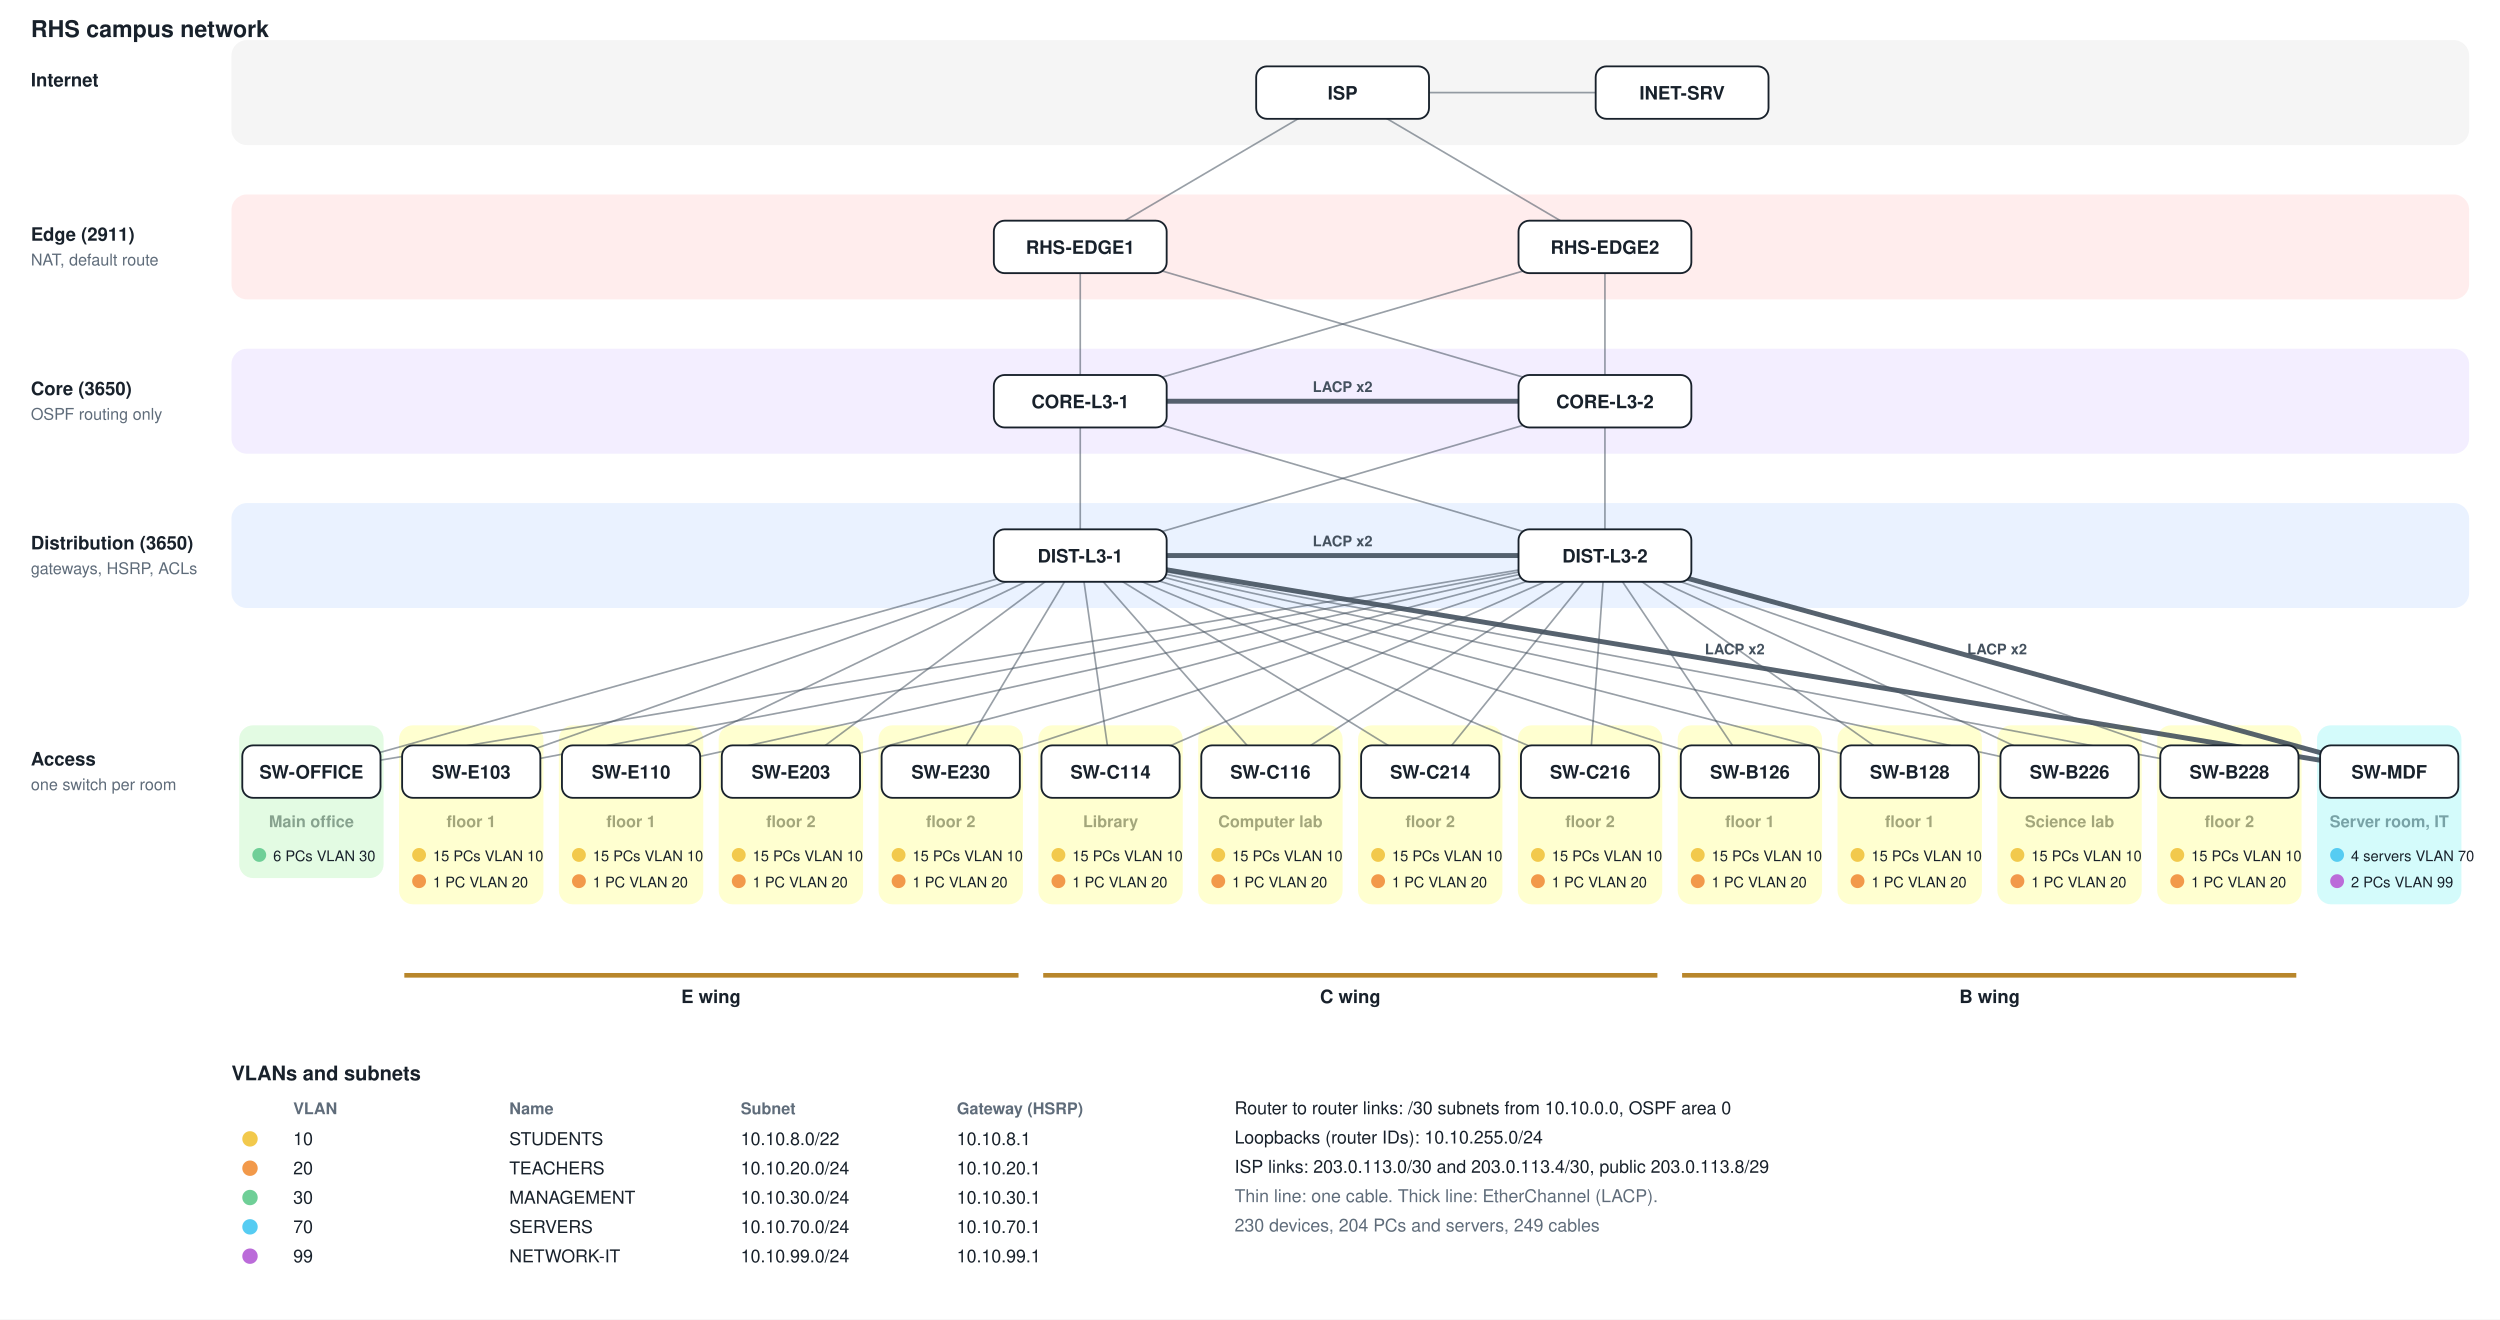
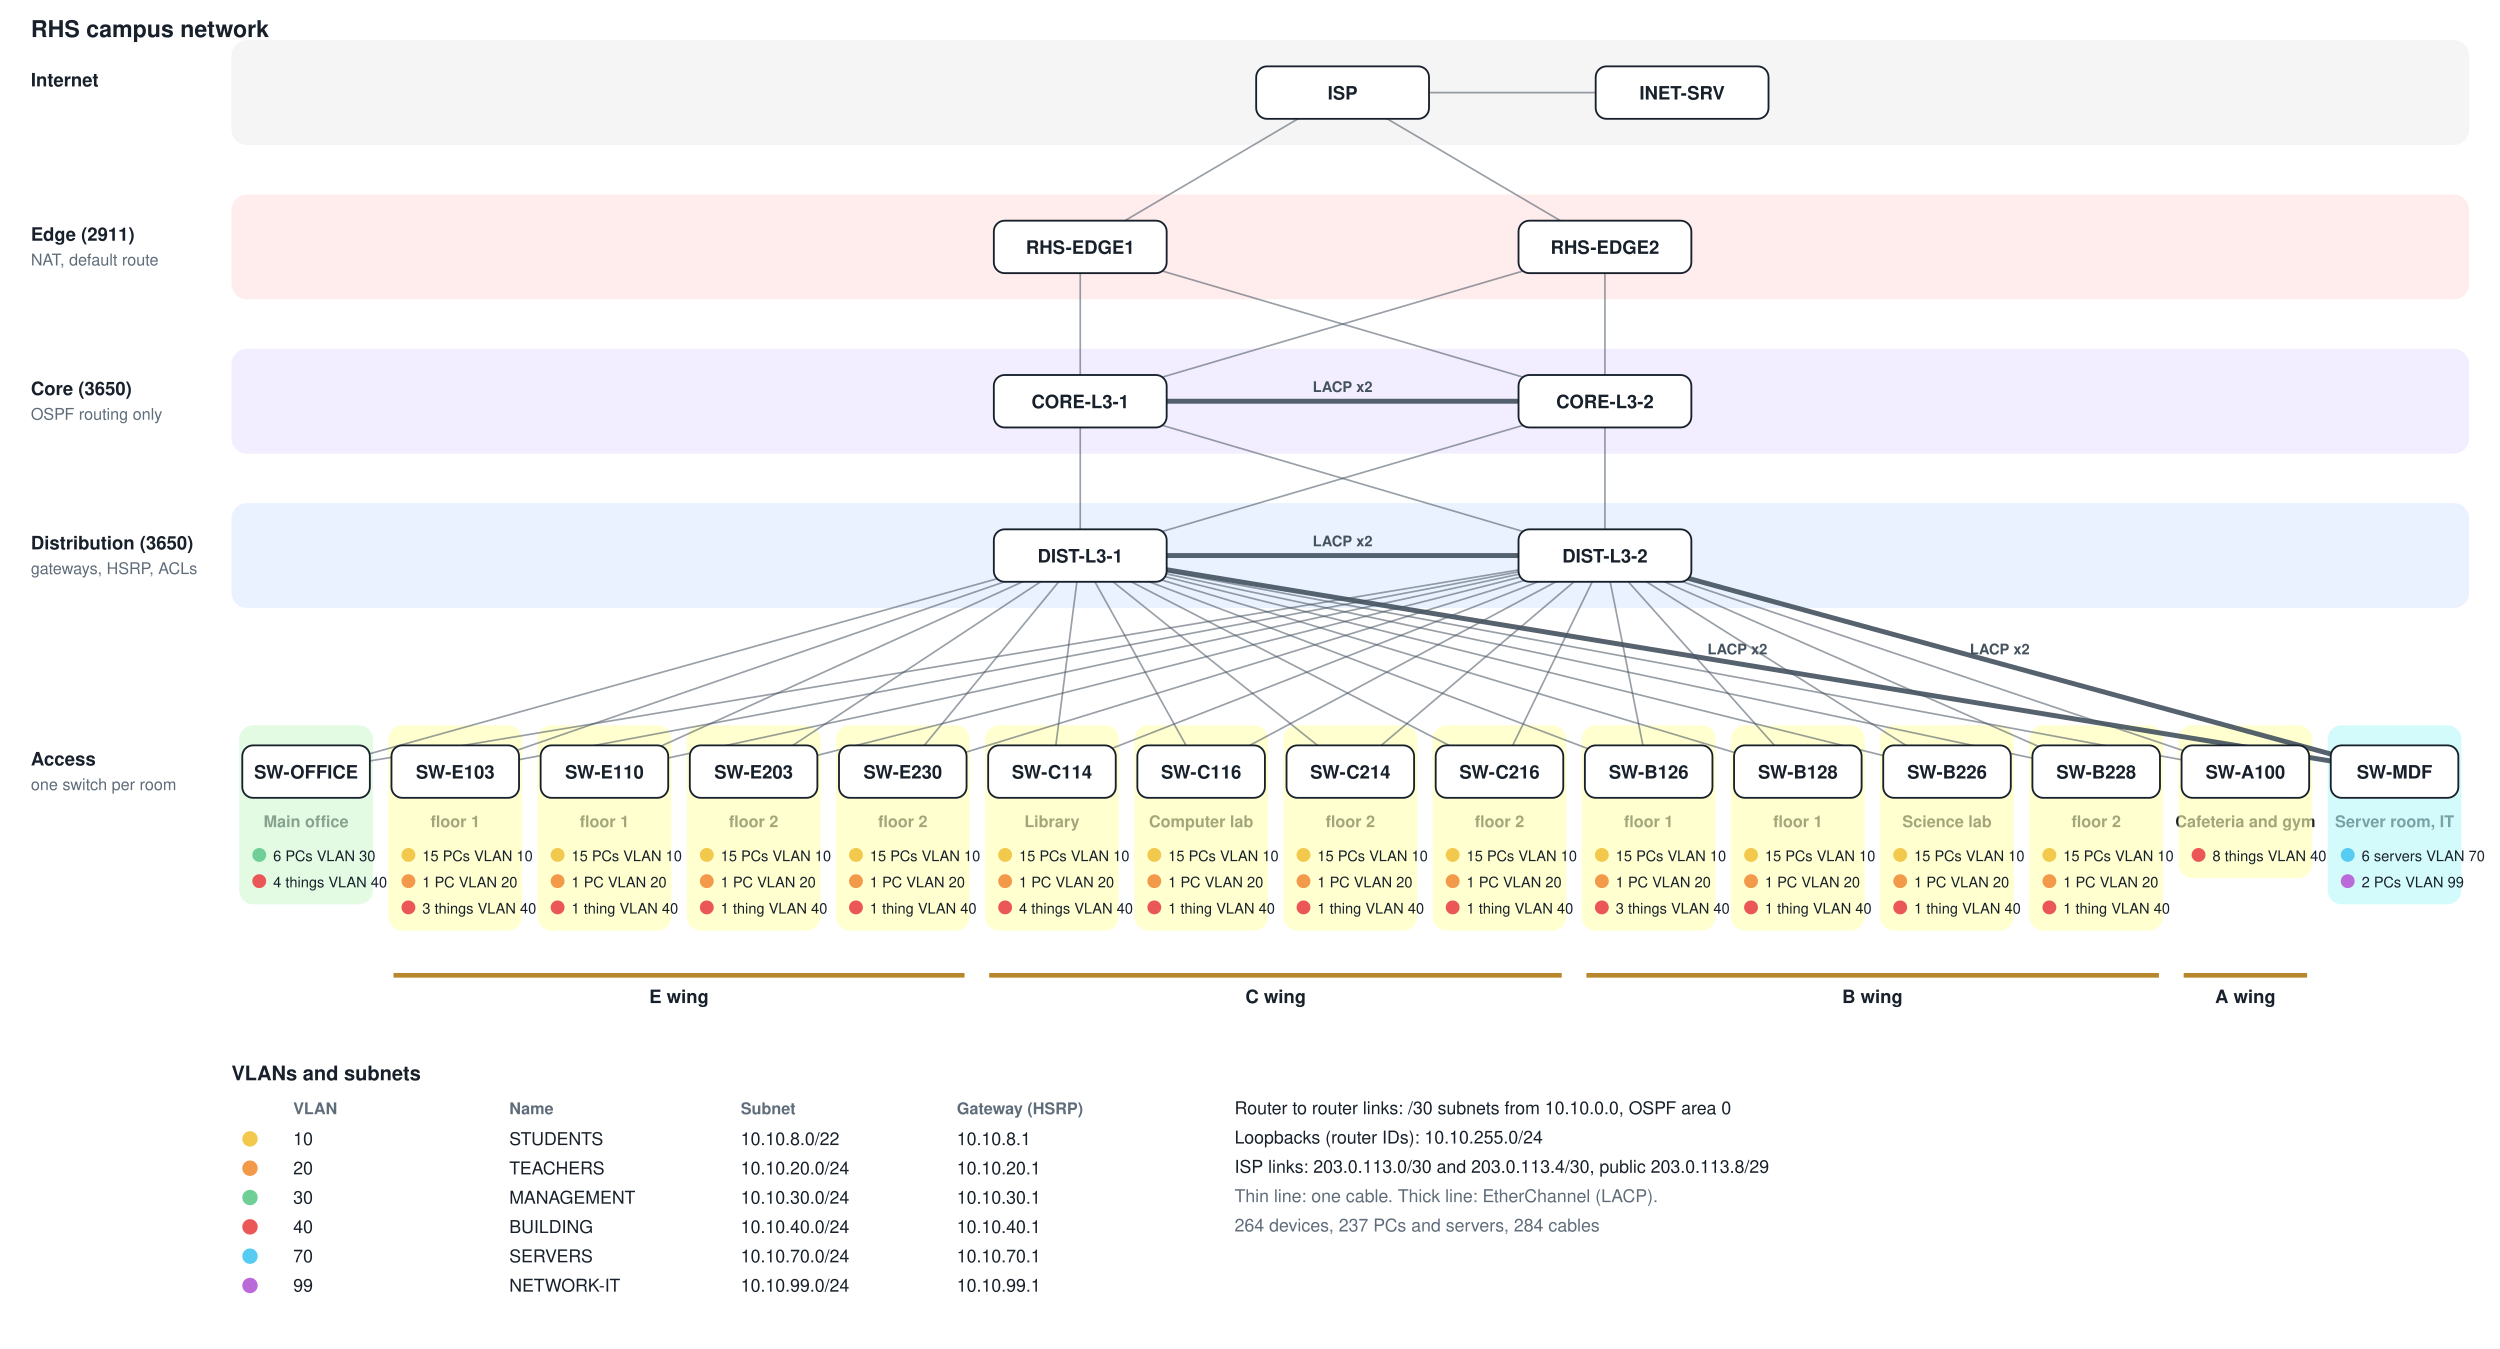
- <svg xmlns="http://www.w3.org/2000/svg" viewBox="0 0 1620 855" font-family="-apple-system, Segoe UI, Helvetica, Arial, sans-serif">
-   <rect width="1620" height="855" fill="#ffffff" />
+ <svg xmlns="http://www.w3.org/2000/svg" viewBox="0 0 1620 874" font-family="-apple-system, Segoe UI, Helvetica, Arial, sans-serif">
+   <rect width="1620" height="874" fill="#ffffff" />
  <text x="20" y="24" font-size="15" font-weight="700" text-anchor="start" fill="#18212b">RHS campus network</text>
  <rect x="150" y="26" width="1450" height="68" rx="10" fill="#e8e8e8" opacity="0.45" />
  <text x="20" y="56" font-size="12" font-weight="700" text-anchor="start" fill="#18212b">Internet</text>
  <rect x="150" y="126" width="1450" height="68" rx="10" fill="#ffd8d8" opacity="0.45" />
  <text x="20" y="156" font-size="12" font-weight="700" text-anchor="start" fill="#18212b">Edge (2911)</text>
  <text x="20" y="172" font-size="10.5" font-weight="400" text-anchor="start" fill="#5f6c7a">NAT, default route</text>
  <rect x="150" y="226" width="1450" height="68" rx="10" fill="#e4daff" opacity="0.45" />
  <text x="20" y="256" font-size="12" font-weight="700" text-anchor="start" fill="#18212b">Core (3650)</text>
  <text x="20" y="272" font-size="10.5" font-weight="400" text-anchor="start" fill="#5f6c7a">OSPF routing only</text>
  <rect x="150" y="326" width="1450" height="68" rx="10" fill="#d0e2ff" opacity="0.45" />
  <text x="20" y="356" font-size="12" font-weight="700" text-anchor="start" fill="#18212b">Distribution (3650)</text>
  <text x="20" y="372" font-size="10.5" font-weight="400" text-anchor="start" fill="#5f6c7a">gateways, HSRP, ACLs</text>
  <text x="20" y="496" font-size="12" font-weight="700" text-anchor="start" fill="#18212b">Access</text>
  <text x="20" y="512" font-size="10.5" font-weight="400" text-anchor="start" fill="#5f6c7a">one switch per room</text>
-   <text x="201.786" y="536" font-size="10.5" font-weight="600" text-anchor="middle" fill="#18212b">Main office</text>
-   <rect x="155.0" y="470" width="93.571" height="99" rx="9" fill="#d0f8d0" opacity="0.6" />
+   <text x="198.333" y="536" font-size="10.5" font-weight="600" text-anchor="middle" fill="#18212b">Main office</text>
+   <rect x="155.0" y="470" width="86.667" height="116" rx="9" fill="#d0f8d0" opacity="0.6" />
  <circle cx="168.0" cy="554" r="4.5" fill="#6fcf97" />
  <text x="177.0" y="558" font-size="9.5" font-weight="400" text-anchor="start" fill="#18212b">6 PCs VLAN 30</text>
-   <text x="305.357" y="536" font-size="10.5" font-weight="600" text-anchor="middle" fill="#18212b">floor 1</text>
-   <rect x="258.571" y="470" width="93.571" height="116" rx="9" fill="#ffffb0" opacity="0.6" />
-   <circle cx="271.571" cy="554" r="4.5" fill="#f2c94c" />
-   <text x="280.571" y="558" font-size="9.5" font-weight="400" text-anchor="start" fill="#18212b">15 PCs VLAN 10</text>
-   <circle cx="271.571" cy="571" r="4.5" fill="#f2994a" />
-   <text x="280.571" y="575" font-size="9.5" font-weight="400" text-anchor="start" fill="#18212b">1 PC VLAN 20</text>
-   <text x="408.929" y="536" font-size="10.5" font-weight="600" text-anchor="middle" fill="#18212b">floor 1</text>
-   <rect x="362.143" y="470" width="93.571" height="116" rx="9" fill="#ffffb0" opacity="0.6" />
-   <circle cx="375.143" cy="554" r="4.5" fill="#f2c94c" />
-   <text x="384.143" y="558" font-size="9.5" font-weight="400" text-anchor="start" fill="#18212b">15 PCs VLAN 10</text>
-   <circle cx="375.143" cy="571" r="4.5" fill="#f2994a" />
-   <text x="384.143" y="575" font-size="9.5" font-weight="400" text-anchor="start" fill="#18212b">1 PC VLAN 20</text>
-   <text x="512.5" y="536" font-size="10.5" font-weight="600" text-anchor="middle" fill="#18212b">floor 2</text>
-   <rect x="465.714" y="470" width="93.571" height="116" rx="9" fill="#ffffb0" opacity="0.6" />
-   <circle cx="478.714" cy="554" r="4.5" fill="#f2c94c" />
-   <text x="487.714" y="558" font-size="9.5" font-weight="400" text-anchor="start" fill="#18212b">15 PCs VLAN 10</text>
-   <circle cx="478.714" cy="571" r="4.5" fill="#f2994a" />
-   <text x="487.714" y="575" font-size="9.5" font-weight="400" text-anchor="start" fill="#18212b">1 PC VLAN 20</text>
-   <text x="616.071" y="536" font-size="10.5" font-weight="600" text-anchor="middle" fill="#18212b">floor 2</text>
-   <rect x="569.286" y="470" width="93.571" height="116" rx="9" fill="#ffffb0" opacity="0.6" />
-   <circle cx="582.286" cy="554" r="4.5" fill="#f2c94c" />
-   <text x="591.286" y="558" font-size="9.5" font-weight="400" text-anchor="start" fill="#18212b">15 PCs VLAN 10</text>
-   <circle cx="582.286" cy="571" r="4.5" fill="#f2994a" />
-   <text x="591.286" y="575" font-size="9.5" font-weight="400" text-anchor="start" fill="#18212b">1 PC VLAN 20</text>
-   <text x="719.643" y="536" font-size="10.5" font-weight="600" text-anchor="middle" fill="#18212b">Library</text>
-   <rect x="672.857" y="470" width="93.571" height="116" rx="9" fill="#ffffb0" opacity="0.6" />
-   <circle cx="685.857" cy="554" r="4.5" fill="#f2c94c" />
-   <text x="694.857" y="558" font-size="9.5" font-weight="400" text-anchor="start" fill="#18212b">15 PCs VLAN 10</text>
-   <circle cx="685.857" cy="571" r="4.5" fill="#f2994a" />
-   <text x="694.857" y="575" font-size="9.5" font-weight="400" text-anchor="start" fill="#18212b">1 PC VLAN 20</text>
-   <text x="823.214" y="536" font-size="10.5" font-weight="600" text-anchor="middle" fill="#18212b">Computer lab</text>
-   <rect x="776.429" y="470" width="93.571" height="116" rx="9" fill="#ffffb0" opacity="0.6" />
-   <circle cx="789.429" cy="554" r="4.5" fill="#f2c94c" />
-   <text x="798.429" y="558" font-size="9.5" font-weight="400" text-anchor="start" fill="#18212b">15 PCs VLAN 10</text>
-   <circle cx="789.429" cy="571" r="4.5" fill="#f2994a" />
-   <text x="798.429" y="575" font-size="9.5" font-weight="400" text-anchor="start" fill="#18212b">1 PC VLAN 20</text>
-   <text x="926.786" y="536" font-size="10.5" font-weight="600" text-anchor="middle" fill="#18212b">floor 2</text>
-   <rect x="880" y="470" width="93.571" height="116" rx="9" fill="#ffffb0" opacity="0.6" />
-   <circle cx="893" cy="554" r="4.5" fill="#f2c94c" />
-   <text x="902" y="558" font-size="9.5" font-weight="400" text-anchor="start" fill="#18212b">15 PCs VLAN 10</text>
-   <circle cx="893" cy="571" r="4.5" fill="#f2994a" />
-   <text x="902" y="575" font-size="9.5" font-weight="400" text-anchor="start" fill="#18212b">1 PC VLAN 20</text>
-   <text x="1030.357" y="536" font-size="10.5" font-weight="600" text-anchor="middle" fill="#18212b">floor 2</text>
-   <rect x="983.571" y="470" width="93.571" height="116" rx="9" fill="#ffffb0" opacity="0.6" />
-   <circle cx="996.571" cy="554" r="4.5" fill="#f2c94c" />
-   <text x="1005.571" y="558" font-size="9.5" font-weight="400" text-anchor="start" fill="#18212b">15 PCs VLAN 10</text>
-   <circle cx="996.571" cy="571" r="4.5" fill="#f2994a" />
-   <text x="1005.571" y="575" font-size="9.5" font-weight="400" text-anchor="start" fill="#18212b">1 PC VLAN 20</text>
-   <text x="1133.929" y="536" font-size="10.5" font-weight="600" text-anchor="middle" fill="#18212b">floor 1</text>
-   <rect x="1087.143" y="470" width="93.571" height="116" rx="9" fill="#ffffb0" opacity="0.6" />
-   <circle cx="1100.143" cy="554" r="4.5" fill="#f2c94c" />
-   <text x="1109.143" y="558" font-size="9.5" font-weight="400" text-anchor="start" fill="#18212b">15 PCs VLAN 10</text>
-   <circle cx="1100.143" cy="571" r="4.5" fill="#f2994a" />
-   <text x="1109.143" y="575" font-size="9.5" font-weight="400" text-anchor="start" fill="#18212b">1 PC VLAN 20</text>
-   <text x="1237.5" y="536" font-size="10.5" font-weight="600" text-anchor="middle" fill="#18212b">floor 1</text>
-   <rect x="1190.714" y="470" width="93.571" height="116" rx="9" fill="#ffffb0" opacity="0.6" />
-   <circle cx="1203.714" cy="554" r="4.5" fill="#f2c94c" />
-   <text x="1212.714" y="558" font-size="9.5" font-weight="400" text-anchor="start" fill="#18212b">15 PCs VLAN 10</text>
-   <circle cx="1203.714" cy="571" r="4.5" fill="#f2994a" />
-   <text x="1212.714" y="575" font-size="9.5" font-weight="400" text-anchor="start" fill="#18212b">1 PC VLAN 20</text>
-   <text x="1341.071" y="536" font-size="10.5" font-weight="600" text-anchor="middle" fill="#18212b">Science lab</text>
-   <rect x="1294.286" y="470" width="93.571" height="116" rx="9" fill="#ffffb0" opacity="0.6" />
-   <circle cx="1307.286" cy="554" r="4.5" fill="#f2c94c" />
-   <text x="1316.286" y="558" font-size="9.5" font-weight="400" text-anchor="start" fill="#18212b">15 PCs VLAN 10</text>
-   <circle cx="1307.286" cy="571" r="4.5" fill="#f2994a" />
-   <text x="1316.286" y="575" font-size="9.5" font-weight="400" text-anchor="start" fill="#18212b">1 PC VLAN 20</text>
-   <text x="1444.643" y="536" font-size="10.5" font-weight="600" text-anchor="middle" fill="#18212b">floor 2</text>
-   <rect x="1397.857" y="470" width="93.571" height="116" rx="9" fill="#ffffb0" opacity="0.6" />
-   <circle cx="1410.857" cy="554" r="4.5" fill="#f2c94c" />
-   <text x="1419.857" y="558" font-size="9.5" font-weight="400" text-anchor="start" fill="#18212b">15 PCs VLAN 10</text>
-   <circle cx="1410.857" cy="571" r="4.5" fill="#f2994a" />
-   <text x="1419.857" y="575" font-size="9.5" font-weight="400" text-anchor="start" fill="#18212b">1 PC VLAN 20</text>
-   <text x="1548.214" y="536" font-size="10.5" font-weight="600" text-anchor="middle" fill="#18212b">Server room, IT</text>
-   <rect x="1501.429" y="470" width="93.571" height="116" rx="9" fill="#b8f8f8" opacity="0.6" />
-   <circle cx="1514.429" cy="554" r="4.5" fill="#56ccf2" />
-   <text x="1523.429" y="558" font-size="9.5" font-weight="400" text-anchor="start" fill="#18212b">4 servers VLAN 70</text>
-   <circle cx="1514.429" cy="571" r="4.5" fill="#bb6bd9" />
-   <text x="1523.429" y="575" font-size="9.5" font-weight="400" text-anchor="start" fill="#18212b">2 PCs VLAN 99</text>
-   <line x1="262" y1="632" x2="660" y2="632" stroke="#b8862b" stroke-width="3" />
-   <text x="460.714" y="650" font-size="12" font-weight="700" text-anchor="middle" fill="#18212b">E wing</text>
-   <line x1="676" y1="632" x2="1074" y2="632" stroke="#b8862b" stroke-width="3" />
-   <text x="875.0" y="650" font-size="12" font-weight="700" text-anchor="middle" fill="#18212b">C wing</text>
-   <line x1="1090" y1="632" x2="1488" y2="632" stroke="#b8862b" stroke-width="3" />
-   <text x="1289.286" y="650" font-size="12" font-weight="700" text-anchor="middle" fill="#18212b">B wing</text>
+   <circle cx="168.0" cy="571" r="4.5" fill="#eb5757" />
+   <text x="177.0" y="575" font-size="9.5" font-weight="400" text-anchor="start" fill="#18212b">4 things VLAN 40</text>
+   <text x="295.0" y="536" font-size="10.5" font-weight="600" text-anchor="middle" fill="#18212b">floor 1</text>
+   <rect x="251.667" y="470" width="86.667" height="133" rx="9" fill="#ffffb0" opacity="0.6" />
+   <circle cx="264.667" cy="554" r="4.5" fill="#f2c94c" />
+   <text x="273.667" y="558" font-size="9.5" font-weight="400" text-anchor="start" fill="#18212b">15 PCs VLAN 10</text>
+   <circle cx="264.667" cy="571" r="4.5" fill="#f2994a" />
+   <text x="273.667" y="575" font-size="9.5" font-weight="400" text-anchor="start" fill="#18212b">1 PC VLAN 20</text>
+   <circle cx="264.667" cy="588" r="4.5" fill="#eb5757" />
+   <text x="273.667" y="592" font-size="9.5" font-weight="400" text-anchor="start" fill="#18212b">3 things VLAN 40</text>
+   <text x="391.667" y="536" font-size="10.5" font-weight="600" text-anchor="middle" fill="#18212b">floor 1</text>
+   <rect x="348.333" y="470" width="86.667" height="133" rx="9" fill="#ffffb0" opacity="0.6" />
+   <circle cx="361.333" cy="554" r="4.5" fill="#f2c94c" />
+   <text x="370.333" y="558" font-size="9.5" font-weight="400" text-anchor="start" fill="#18212b">15 PCs VLAN 10</text>
+   <circle cx="361.333" cy="571" r="4.5" fill="#f2994a" />
+   <text x="370.333" y="575" font-size="9.5" font-weight="400" text-anchor="start" fill="#18212b">1 PC VLAN 20</text>
+   <circle cx="361.333" cy="588" r="4.5" fill="#eb5757" />
+   <text x="370.333" y="592" font-size="9.5" font-weight="400" text-anchor="start" fill="#18212b">1 thing VLAN 40</text>
+   <text x="488.333" y="536" font-size="10.5" font-weight="600" text-anchor="middle" fill="#18212b">floor 2</text>
+   <rect x="445" y="470" width="86.667" height="133" rx="9" fill="#ffffb0" opacity="0.6" />
+   <circle cx="458" cy="554" r="4.5" fill="#f2c94c" />
+   <text x="467" y="558" font-size="9.5" font-weight="400" text-anchor="start" fill="#18212b">15 PCs VLAN 10</text>
+   <circle cx="458" cy="571" r="4.5" fill="#f2994a" />
+   <text x="467" y="575" font-size="9.5" font-weight="400" text-anchor="start" fill="#18212b">1 PC VLAN 20</text>
+   <circle cx="458" cy="588" r="4.5" fill="#eb5757" />
+   <text x="467" y="592" font-size="9.5" font-weight="400" text-anchor="start" fill="#18212b">1 thing VLAN 40</text>
+   <text x="585.0" y="536" font-size="10.5" font-weight="600" text-anchor="middle" fill="#18212b">floor 2</text>
+   <rect x="541.667" y="470" width="86.667" height="133" rx="9" fill="#ffffb0" opacity="0.6" />
+   <circle cx="554.667" cy="554" r="4.5" fill="#f2c94c" />
+   <text x="563.667" y="558" font-size="9.5" font-weight="400" text-anchor="start" fill="#18212b">15 PCs VLAN 10</text>
+   <circle cx="554.667" cy="571" r="4.5" fill="#f2994a" />
+   <text x="563.667" y="575" font-size="9.5" font-weight="400" text-anchor="start" fill="#18212b">1 PC VLAN 20</text>
+   <circle cx="554.667" cy="588" r="4.5" fill="#eb5757" />
+   <text x="563.667" y="592" font-size="9.5" font-weight="400" text-anchor="start" fill="#18212b">1 thing VLAN 40</text>
+   <text x="681.667" y="536" font-size="10.5" font-weight="600" text-anchor="middle" fill="#18212b">Library</text>
+   <rect x="638.333" y="470" width="86.667" height="133" rx="9" fill="#ffffb0" opacity="0.6" />
+   <circle cx="651.333" cy="554" r="4.5" fill="#f2c94c" />
+   <text x="660.333" y="558" font-size="9.5" font-weight="400" text-anchor="start" fill="#18212b">15 PCs VLAN 10</text>
+   <circle cx="651.333" cy="571" r="4.5" fill="#f2994a" />
+   <text x="660.333" y="575" font-size="9.5" font-weight="400" text-anchor="start" fill="#18212b">1 PC VLAN 20</text>
+   <circle cx="651.333" cy="588" r="4.5" fill="#eb5757" />
+   <text x="660.333" y="592" font-size="9.5" font-weight="400" text-anchor="start" fill="#18212b">4 things VLAN 40</text>
+   <text x="778.333" y="536" font-size="10.5" font-weight="600" text-anchor="middle" fill="#18212b">Computer lab</text>
+   <rect x="735.0" y="470" width="86.667" height="133" rx="9" fill="#ffffb0" opacity="0.6" />
+   <circle cx="748.0" cy="554" r="4.5" fill="#f2c94c" />
+   <text x="757.0" y="558" font-size="9.5" font-weight="400" text-anchor="start" fill="#18212b">15 PCs VLAN 10</text>
+   <circle cx="748.0" cy="571" r="4.5" fill="#f2994a" />
+   <text x="757.0" y="575" font-size="9.5" font-weight="400" text-anchor="start" fill="#18212b">1 PC VLAN 20</text>
+   <circle cx="748.0" cy="588" r="4.5" fill="#eb5757" />
+   <text x="757.0" y="592" font-size="9.5" font-weight="400" text-anchor="start" fill="#18212b">1 thing VLAN 40</text>
+   <text x="875.0" y="536" font-size="10.5" font-weight="600" text-anchor="middle" fill="#18212b">floor 2</text>
+   <rect x="831.667" y="470" width="86.667" height="133" rx="9" fill="#ffffb0" opacity="0.6" />
+   <circle cx="844.667" cy="554" r="4.5" fill="#f2c94c" />
+   <text x="853.667" y="558" font-size="9.5" font-weight="400" text-anchor="start" fill="#18212b">15 PCs VLAN 10</text>
+   <circle cx="844.667" cy="571" r="4.5" fill="#f2994a" />
+   <text x="853.667" y="575" font-size="9.5" font-weight="400" text-anchor="start" fill="#18212b">1 PC VLAN 20</text>
+   <circle cx="844.667" cy="588" r="4.5" fill="#eb5757" />
+   <text x="853.667" y="592" font-size="9.5" font-weight="400" text-anchor="start" fill="#18212b">1 thing VLAN 40</text>
+   <text x="971.667" y="536" font-size="10.5" font-weight="600" text-anchor="middle" fill="#18212b">floor 2</text>
+   <rect x="928.333" y="470" width="86.667" height="133" rx="9" fill="#ffffb0" opacity="0.6" />
+   <circle cx="941.333" cy="554" r="4.5" fill="#f2c94c" />
+   <text x="950.333" y="558" font-size="9.5" font-weight="400" text-anchor="start" fill="#18212b">15 PCs VLAN 10</text>
+   <circle cx="941.333" cy="571" r="4.5" fill="#f2994a" />
+   <text x="950.333" y="575" font-size="9.5" font-weight="400" text-anchor="start" fill="#18212b">1 PC VLAN 20</text>
+   <circle cx="941.333" cy="588" r="4.5" fill="#eb5757" />
+   <text x="950.333" y="592" font-size="9.5" font-weight="400" text-anchor="start" fill="#18212b">1 thing VLAN 40</text>
+   <text x="1068.333" y="536" font-size="10.5" font-weight="600" text-anchor="middle" fill="#18212b">floor 1</text>
+   <rect x="1025.0" y="470" width="86.667" height="133" rx="9" fill="#ffffb0" opacity="0.6" />
+   <circle cx="1038.0" cy="554" r="4.5" fill="#f2c94c" />
+   <text x="1047.0" y="558" font-size="9.5" font-weight="400" text-anchor="start" fill="#18212b">15 PCs VLAN 10</text>
+   <circle cx="1038.0" cy="571" r="4.5" fill="#f2994a" />
+   <text x="1047.0" y="575" font-size="9.5" font-weight="400" text-anchor="start" fill="#18212b">1 PC VLAN 20</text>
+   <circle cx="1038.0" cy="588" r="4.5" fill="#eb5757" />
+   <text x="1047.0" y="592" font-size="9.5" font-weight="400" text-anchor="start" fill="#18212b">3 things VLAN 40</text>
+   <text x="1165.0" y="536" font-size="10.5" font-weight="600" text-anchor="middle" fill="#18212b">floor 1</text>
+   <rect x="1121.667" y="470" width="86.667" height="133" rx="9" fill="#ffffb0" opacity="0.6" />
+   <circle cx="1134.667" cy="554" r="4.5" fill="#f2c94c" />
+   <text x="1143.667" y="558" font-size="9.5" font-weight="400" text-anchor="start" fill="#18212b">15 PCs VLAN 10</text>
+   <circle cx="1134.667" cy="571" r="4.5" fill="#f2994a" />
+   <text x="1143.667" y="575" font-size="9.5" font-weight="400" text-anchor="start" fill="#18212b">1 PC VLAN 20</text>
+   <circle cx="1134.667" cy="588" r="4.5" fill="#eb5757" />
+   <text x="1143.667" y="592" font-size="9.5" font-weight="400" text-anchor="start" fill="#18212b">1 thing VLAN 40</text>
+   <text x="1261.667" y="536" font-size="10.5" font-weight="600" text-anchor="middle" fill="#18212b">Science lab</text>
+   <rect x="1218.333" y="470" width="86.667" height="133" rx="9" fill="#ffffb0" opacity="0.6" />
+   <circle cx="1231.333" cy="554" r="4.5" fill="#f2c94c" />
+   <text x="1240.333" y="558" font-size="9.5" font-weight="400" text-anchor="start" fill="#18212b">15 PCs VLAN 10</text>
+   <circle cx="1231.333" cy="571" r="4.5" fill="#f2994a" />
+   <text x="1240.333" y="575" font-size="9.5" font-weight="400" text-anchor="start" fill="#18212b">1 PC VLAN 20</text>
+   <circle cx="1231.333" cy="588" r="4.5" fill="#eb5757" />
+   <text x="1240.333" y="592" font-size="9.5" font-weight="400" text-anchor="start" fill="#18212b">1 thing VLAN 40</text>
+   <text x="1358.333" y="536" font-size="10.5" font-weight="600" text-anchor="middle" fill="#18212b">floor 2</text>
+   <rect x="1315" y="470" width="86.667" height="133" rx="9" fill="#ffffb0" opacity="0.6" />
+   <circle cx="1328" cy="554" r="4.5" fill="#f2c94c" />
+   <text x="1337" y="558" font-size="9.5" font-weight="400" text-anchor="start" fill="#18212b">15 PCs VLAN 10</text>
+   <circle cx="1328" cy="571" r="4.5" fill="#f2994a" />
+   <text x="1337" y="575" font-size="9.5" font-weight="400" text-anchor="start" fill="#18212b">1 PC VLAN 20</text>
+   <circle cx="1328" cy="588" r="4.5" fill="#eb5757" />
+   <text x="1337" y="592" font-size="9.5" font-weight="400" text-anchor="start" fill="#18212b">1 thing VLAN 40</text>
+   <text x="1455.0" y="536" font-size="10.5" font-weight="600" text-anchor="middle" fill="#18212b">Cafeteria and gym</text>
+   <rect x="1411.667" y="470" width="86.667" height="99" rx="9" fill="#ffffb0" opacity="0.6" />
+   <circle cx="1424.667" cy="554" r="4.5" fill="#eb5757" />
+   <text x="1433.667" y="558" font-size="9.5" font-weight="400" text-anchor="start" fill="#18212b">8 things VLAN 40</text>
+   <text x="1551.667" y="536" font-size="10.5" font-weight="600" text-anchor="middle" fill="#18212b">Server room, IT</text>
+   <rect x="1508.333" y="470" width="86.667" height="116" rx="9" fill="#b8f8f8" opacity="0.6" />
+   <circle cx="1521.333" cy="554" r="4.5" fill="#56ccf2" />
+   <text x="1530.333" y="558" font-size="9.5" font-weight="400" text-anchor="start" fill="#18212b">6 servers VLAN 70</text>
+   <circle cx="1521.333" cy="571" r="4.5" fill="#bb6bd9" />
+   <text x="1530.333" y="575" font-size="9.5" font-weight="400" text-anchor="start" fill="#18212b">2 PCs VLAN 99</text>
+   <line x1="255" y1="632" x2="625" y2="632" stroke="#b8862b" stroke-width="3" />
+   <text x="440.0" y="650" font-size="12" font-weight="700" text-anchor="middle" fill="#18212b">E wing</text>
+   <line x1="641" y1="632" x2="1012" y2="632" stroke="#b8862b" stroke-width="3" />
+   <text x="826.667" y="650" font-size="12" font-weight="700" text-anchor="middle" fill="#18212b">C wing</text>
+   <line x1="1028" y1="632" x2="1399" y2="632" stroke="#b8862b" stroke-width="3" />
+   <text x="1213.333" y="650" font-size="12" font-weight="700" text-anchor="middle" fill="#18212b">B wing</text>
+   <line x1="1415" y1="632" x2="1495" y2="632" stroke="#b8862b" stroke-width="3" />
+   <text x="1455.0" y="650" font-size="12" font-weight="700" text-anchor="middle" fill="#18212b">A wing</text>
  <line x1="700" y1="260" x2="1040" y2="260" stroke="#44515e" stroke-width="3.2" opacity="0.9" />
  <text x="870.0" y="254.0" font-size="9.5" font-weight="600" text-anchor="middle" fill="#44515e">LACP x2</text>
  <line x1="700" y1="260" x2="700" y2="360" stroke="#44515e" stroke-width="1.1" opacity="0.55" />
  <line x1="700" y1="260" x2="1040" y2="360" stroke="#44515e" stroke-width="1.1" opacity="0.55" />
  <line x1="700" y1="260" x2="700" y2="160" stroke="#44515e" stroke-width="1.1" opacity="0.55" />
  <line x1="700" y1="260" x2="1040" y2="160" stroke="#44515e" stroke-width="1.1" opacity="0.55" />
  <line x1="1040" y1="260" x2="700" y2="360" stroke="#44515e" stroke-width="1.1" opacity="0.55" />
  <line x1="1040" y1="260" x2="1040" y2="360" stroke="#44515e" stroke-width="1.1" opacity="0.55" />
  <line x1="1040" y1="260" x2="700" y2="160" stroke="#44515e" stroke-width="1.1" opacity="0.55" />
  <line x1="1040" y1="260" x2="1040" y2="160" stroke="#44515e" stroke-width="1.1" opacity="0.55" />
  <line x1="700" y1="360" x2="1040" y2="360" stroke="#44515e" stroke-width="3.2" opacity="0.9" />
  <text x="870.0" y="354.0" font-size="9.5" font-weight="600" text-anchor="middle" fill="#44515e">LACP x2</text>
-   <line x1="700" y1="360" x2="1134" y2="500" stroke="#44515e" stroke-width="1.1" opacity="0.55" />
-   <line x1="700" y1="360" x2="1238" y2="500" stroke="#44515e" stroke-width="1.1" opacity="0.55" />
-   <line x1="700" y1="360" x2="1341" y2="500" stroke="#44515e" stroke-width="1.1" opacity="0.55" />
-   <line x1="700" y1="360" x2="1445" y2="500" stroke="#44515e" stroke-width="1.1" opacity="0.55" />
-   <line x1="700" y1="360" x2="720" y2="500" stroke="#44515e" stroke-width="1.1" opacity="0.55" />
-   <line x1="700" y1="360" x2="823" y2="500" stroke="#44515e" stroke-width="1.1" opacity="0.55" />
-   <line x1="700" y1="360" x2="927" y2="500" stroke="#44515e" stroke-width="1.1" opacity="0.55" />
-   <line x1="700" y1="360" x2="1030" y2="500" stroke="#44515e" stroke-width="1.1" opacity="0.55" />
-   <line x1="700" y1="360" x2="305" y2="500" stroke="#44515e" stroke-width="1.1" opacity="0.55" />
-   <line x1="700" y1="360" x2="409" y2="500" stroke="#44515e" stroke-width="1.1" opacity="0.55" />
-   <line x1="700" y1="360" x2="512" y2="500" stroke="#44515e" stroke-width="1.1" opacity="0.55" />
-   <line x1="700" y1="360" x2="616" y2="500" stroke="#44515e" stroke-width="1.1" opacity="0.55" />
-   <line x1="700" y1="360" x2="1548" y2="500" stroke="#44515e" stroke-width="3.2" opacity="0.9" />
-   <text x="1124.107" y="424.0" font-size="9.5" font-weight="600" text-anchor="middle" fill="#44515e">LACP x2</text>
-   <line x1="700" y1="360" x2="202" y2="500" stroke="#44515e" stroke-width="1.1" opacity="0.55" />
-   <line x1="1040" y1="360" x2="1134" y2="500" stroke="#44515e" stroke-width="1.1" opacity="0.55" />
-   <line x1="1040" y1="360" x2="1238" y2="500" stroke="#44515e" stroke-width="1.1" opacity="0.55" />
-   <line x1="1040" y1="360" x2="1341" y2="500" stroke="#44515e" stroke-width="1.1" opacity="0.55" />
-   <line x1="1040" y1="360" x2="1445" y2="500" stroke="#44515e" stroke-width="1.1" opacity="0.55" />
-   <line x1="1040" y1="360" x2="720" y2="500" stroke="#44515e" stroke-width="1.1" opacity="0.55" />
-   <line x1="1040" y1="360" x2="823" y2="500" stroke="#44515e" stroke-width="1.1" opacity="0.55" />
-   <line x1="1040" y1="360" x2="927" y2="500" stroke="#44515e" stroke-width="1.1" opacity="0.55" />
-   <line x1="1040" y1="360" x2="1030" y2="500" stroke="#44515e" stroke-width="1.1" opacity="0.55" />
-   <line x1="1040" y1="360" x2="305" y2="500" stroke="#44515e" stroke-width="1.1" opacity="0.55" />
-   <line x1="1040" y1="360" x2="409" y2="500" stroke="#44515e" stroke-width="1.1" opacity="0.55" />
-   <line x1="1040" y1="360" x2="512" y2="500" stroke="#44515e" stroke-width="1.1" opacity="0.55" />
-   <line x1="1040" y1="360" x2="616" y2="500" stroke="#44515e" stroke-width="1.1" opacity="0.55" />
-   <line x1="1040" y1="360" x2="1548" y2="500" stroke="#44515e" stroke-width="3.2" opacity="0.9" />
-   <text x="1294.107" y="424.0" font-size="9.5" font-weight="600" text-anchor="middle" fill="#44515e">LACP x2</text>
-   <line x1="1040" y1="360" x2="202" y2="500" stroke="#44515e" stroke-width="1.1" opacity="0.55" />
+   <line x1="700" y1="360" x2="1455" y2="500" stroke="#44515e" stroke-width="1.1" opacity="0.55" />
+   <line x1="700" y1="360" x2="1068" y2="500" stroke="#44515e" stroke-width="1.1" opacity="0.55" />
+   <line x1="700" y1="360" x2="1165" y2="500" stroke="#44515e" stroke-width="1.1" opacity="0.55" />
+   <line x1="700" y1="360" x2="1262" y2="500" stroke="#44515e" stroke-width="1.1" opacity="0.55" />
+   <line x1="700" y1="360" x2="1358" y2="500" stroke="#44515e" stroke-width="1.1" opacity="0.55" />
+   <line x1="700" y1="360" x2="682" y2="500" stroke="#44515e" stroke-width="1.1" opacity="0.55" />
+   <line x1="700" y1="360" x2="778" y2="500" stroke="#44515e" stroke-width="1.1" opacity="0.55" />
+   <line x1="700" y1="360" x2="875" y2="500" stroke="#44515e" stroke-width="1.1" opacity="0.55" />
+   <line x1="700" y1="360" x2="972" y2="500" stroke="#44515e" stroke-width="1.1" opacity="0.55" />
+   <line x1="700" y1="360" x2="295" y2="500" stroke="#44515e" stroke-width="1.1" opacity="0.55" />
+   <line x1="700" y1="360" x2="392" y2="500" stroke="#44515e" stroke-width="1.1" opacity="0.55" />
+   <line x1="700" y1="360" x2="488" y2="500" stroke="#44515e" stroke-width="1.1" opacity="0.55" />
+   <line x1="700" y1="360" x2="585" y2="500" stroke="#44515e" stroke-width="1.1" opacity="0.55" />
+   <line x1="700" y1="360" x2="1552" y2="500" stroke="#44515e" stroke-width="3.2" opacity="0.9" />
+   <text x="1125.833" y="424.0" font-size="9.5" font-weight="600" text-anchor="middle" fill="#44515e">LACP x2</text>
+   <line x1="700" y1="360" x2="198" y2="500" stroke="#44515e" stroke-width="1.1" opacity="0.55" />
+   <line x1="1040" y1="360" x2="1455" y2="500" stroke="#44515e" stroke-width="1.1" opacity="0.55" />
+   <line x1="1040" y1="360" x2="1068" y2="500" stroke="#44515e" stroke-width="1.1" opacity="0.55" />
+   <line x1="1040" y1="360" x2="1165" y2="500" stroke="#44515e" stroke-width="1.1" opacity="0.55" />
+   <line x1="1040" y1="360" x2="1262" y2="500" stroke="#44515e" stroke-width="1.1" opacity="0.55" />
+   <line x1="1040" y1="360" x2="1358" y2="500" stroke="#44515e" stroke-width="1.1" opacity="0.55" />
+   <line x1="1040" y1="360" x2="682" y2="500" stroke="#44515e" stroke-width="1.1" opacity="0.55" />
+   <line x1="1040" y1="360" x2="778" y2="500" stroke="#44515e" stroke-width="1.1" opacity="0.55" />
+   <line x1="1040" y1="360" x2="875" y2="500" stroke="#44515e" stroke-width="1.1" opacity="0.55" />
+   <line x1="1040" y1="360" x2="972" y2="500" stroke="#44515e" stroke-width="1.1" opacity="0.55" />
+   <line x1="1040" y1="360" x2="295" y2="500" stroke="#44515e" stroke-width="1.1" opacity="0.55" />
+   <line x1="1040" y1="360" x2="392" y2="500" stroke="#44515e" stroke-width="1.1" opacity="0.55" />
+   <line x1="1040" y1="360" x2="488" y2="500" stroke="#44515e" stroke-width="1.1" opacity="0.55" />
+   <line x1="1040" y1="360" x2="585" y2="500" stroke="#44515e" stroke-width="1.1" opacity="0.55" />
+   <line x1="1040" y1="360" x2="1552" y2="500" stroke="#44515e" stroke-width="3.2" opacity="0.9" />
+   <text x="1295.833" y="424.0" font-size="9.5" font-weight="600" text-anchor="middle" fill="#44515e">LACP x2</text>
+   <line x1="1040" y1="360" x2="198" y2="500" stroke="#44515e" stroke-width="1.1" opacity="0.55" />
  <line x1="1090" y1="60" x2="870" y2="60" stroke="#44515e" stroke-width="1.1" opacity="0.55" />
  <line x1="870" y1="60" x2="700" y2="160" stroke="#44515e" stroke-width="1.1" opacity="0.55" />
  <line x1="870" y1="60" x2="1040" y2="160" stroke="#44515e" stroke-width="1.1" opacity="0.55" />
  <g class="node" data-name="ISP">
    <rect x="814.0" y="43" width="112" height="34" rx="7" fill="#ffffff" stroke="#18212b" stroke-width="1.2" />
    <text x="870.0" y="64.5" font-size="12" font-weight="600" text-anchor="middle" fill="#18212b">ISP</text>
  </g>
  <g class="node" data-name="INET-SRV">
    <rect x="1034.0" y="43" width="112" height="34" rx="7" fill="#ffffff" stroke="#18212b" stroke-width="1.2" />
    <text x="1090.0" y="64.5" font-size="12" font-weight="600" text-anchor="middle" fill="#18212b">INET-SRV</text>
  </g>
  <g class="node" data-name="RHS-EDGE1">
    <rect x="644.0" y="143" width="112" height="34" rx="7" fill="#ffffff" stroke="#18212b" stroke-width="1.2" />
    <text x="700.0" y="164.5" font-size="12" font-weight="600" text-anchor="middle" fill="#18212b">RHS-EDGE1</text>
  </g>
  <g class="node" data-name="RHS-EDGE2">
    <rect x="984.0" y="143" width="112" height="34" rx="7" fill="#ffffff" stroke="#18212b" stroke-width="1.2" />
    <text x="1040.0" y="164.5" font-size="12" font-weight="600" text-anchor="middle" fill="#18212b">RHS-EDGE2</text>
  </g>
  <g class="node" data-name="CORE-L3-1">
    <rect x="644.0" y="243" width="112" height="34" rx="7" fill="#ffffff" stroke="#18212b" stroke-width="1.2" />
    <text x="700.0" y="264.5" font-size="12" font-weight="600" text-anchor="middle" fill="#18212b">CORE-L3-1</text>
  </g>
  <g class="node" data-name="CORE-L3-2">
    <rect x="984.0" y="243" width="112" height="34" rx="7" fill="#ffffff" stroke="#18212b" stroke-width="1.2" />
    <text x="1040.0" y="264.5" font-size="12" font-weight="600" text-anchor="middle" fill="#18212b">CORE-L3-2</text>
  </g>
  <g class="node" data-name="DIST-L3-1">
    <rect x="644.0" y="343" width="112" height="34" rx="7" fill="#ffffff" stroke="#18212b" stroke-width="1.2" />
    <text x="700.0" y="364.5" font-size="12" font-weight="600" text-anchor="middle" fill="#18212b">DIST-L3-1</text>
  </g>
  <g class="node" data-name="DIST-L3-2">
    <rect x="984.0" y="343" width="112" height="34" rx="7" fill="#ffffff" stroke="#18212b" stroke-width="1.2" />
    <text x="1040.0" y="364.5" font-size="12" font-weight="600" text-anchor="middle" fill="#18212b">DIST-L3-2</text>
  </g>
  <g class="node" data-name="SW-OFFICE">
-     <rect x="157.0" y="483" width="89.571" height="34" rx="7" fill="#ffffff" stroke="#18212b" stroke-width="1.2" />
-     <text x="201.786" y="504.5" font-size="12" font-weight="600" text-anchor="middle" fill="#18212b">SW-OFFICE</text>
+     <rect x="157.0" y="483" width="82.667" height="34" rx="7" fill="#ffffff" stroke="#18212b" stroke-width="1.2" />
+     <text x="198.333" y="504.5" font-size="12" font-weight="600" text-anchor="middle" fill="#18212b">SW-OFFICE</text>
  </g>
  <g class="node" data-name="SW-E103">
-     <rect x="260.571" y="483" width="89.571" height="34" rx="7" fill="#ffffff" stroke="#18212b" stroke-width="1.2" />
-     <text x="305.357" y="504.5" font-size="12" font-weight="600" text-anchor="middle" fill="#18212b">SW-E103</text>
+     <rect x="253.667" y="483" width="82.667" height="34" rx="7" fill="#ffffff" stroke="#18212b" stroke-width="1.2" />
+     <text x="295.0" y="504.5" font-size="12" font-weight="600" text-anchor="middle" fill="#18212b">SW-E103</text>
  </g>
  <g class="node" data-name="SW-E110">
-     <rect x="364.143" y="483" width="89.571" height="34" rx="7" fill="#ffffff" stroke="#18212b" stroke-width="1.2" />
-     <text x="408.929" y="504.5" font-size="12" font-weight="600" text-anchor="middle" fill="#18212b">SW-E110</text>
+     <rect x="350.333" y="483" width="82.667" height="34" rx="7" fill="#ffffff" stroke="#18212b" stroke-width="1.2" />
+     <text x="391.667" y="504.5" font-size="12" font-weight="600" text-anchor="middle" fill="#18212b">SW-E110</text>
  </g>
  <g class="node" data-name="SW-E203">
-     <rect x="467.714" y="483" width="89.571" height="34" rx="7" fill="#ffffff" stroke="#18212b" stroke-width="1.2" />
-     <text x="512.5" y="504.5" font-size="12" font-weight="600" text-anchor="middle" fill="#18212b">SW-E203</text>
+     <rect x="447" y="483" width="82.667" height="34" rx="7" fill="#ffffff" stroke="#18212b" stroke-width="1.2" />
+     <text x="488.333" y="504.5" font-size="12" font-weight="600" text-anchor="middle" fill="#18212b">SW-E203</text>
  </g>
  <g class="node" data-name="SW-E230">
-     <rect x="571.286" y="483" width="89.571" height="34" rx="7" fill="#ffffff" stroke="#18212b" stroke-width="1.2" />
-     <text x="616.071" y="504.5" font-size="12" font-weight="600" text-anchor="middle" fill="#18212b">SW-E230</text>
+     <rect x="543.667" y="483" width="82.667" height="34" rx="7" fill="#ffffff" stroke="#18212b" stroke-width="1.2" />
+     <text x="585.0" y="504.5" font-size="12" font-weight="600" text-anchor="middle" fill="#18212b">SW-E230</text>
  </g>
  <g class="node" data-name="SW-C114">
-     <rect x="674.857" y="483" width="89.571" height="34" rx="7" fill="#ffffff" stroke="#18212b" stroke-width="1.2" />
-     <text x="719.643" y="504.5" font-size="12" font-weight="600" text-anchor="middle" fill="#18212b">SW-C114</text>
+     <rect x="640.333" y="483" width="82.667" height="34" rx="7" fill="#ffffff" stroke="#18212b" stroke-width="1.2" />
+     <text x="681.667" y="504.5" font-size="12" font-weight="600" text-anchor="middle" fill="#18212b">SW-C114</text>
  </g>
  <g class="node" data-name="SW-C116">
-     <rect x="778.429" y="483" width="89.571" height="34" rx="7" fill="#ffffff" stroke="#18212b" stroke-width="1.2" />
-     <text x="823.214" y="504.5" font-size="12" font-weight="600" text-anchor="middle" fill="#18212b">SW-C116</text>
+     <rect x="737.0" y="483" width="82.667" height="34" rx="7" fill="#ffffff" stroke="#18212b" stroke-width="1.2" />
+     <text x="778.333" y="504.5" font-size="12" font-weight="600" text-anchor="middle" fill="#18212b">SW-C116</text>
  </g>
  <g class="node" data-name="SW-C214">
-     <rect x="882" y="483" width="89.571" height="34" rx="7" fill="#ffffff" stroke="#18212b" stroke-width="1.2" />
-     <text x="926.786" y="504.5" font-size="12" font-weight="600" text-anchor="middle" fill="#18212b">SW-C214</text>
+     <rect x="833.667" y="483" width="82.667" height="34" rx="7" fill="#ffffff" stroke="#18212b" stroke-width="1.2" />
+     <text x="875.0" y="504.5" font-size="12" font-weight="600" text-anchor="middle" fill="#18212b">SW-C214</text>
  </g>
  <g class="node" data-name="SW-C216">
-     <rect x="985.571" y="483" width="89.571" height="34" rx="7" fill="#ffffff" stroke="#18212b" stroke-width="1.2" />
-     <text x="1030.357" y="504.5" font-size="12" font-weight="600" text-anchor="middle" fill="#18212b">SW-C216</text>
+     <rect x="930.333" y="483" width="82.667" height="34" rx="7" fill="#ffffff" stroke="#18212b" stroke-width="1.2" />
+     <text x="971.667" y="504.5" font-size="12" font-weight="600" text-anchor="middle" fill="#18212b">SW-C216</text>
  </g>
  <g class="node" data-name="SW-B126">
-     <rect x="1089.143" y="483" width="89.571" height="34" rx="7" fill="#ffffff" stroke="#18212b" stroke-width="1.2" />
-     <text x="1133.929" y="504.5" font-size="12" font-weight="600" text-anchor="middle" fill="#18212b">SW-B126</text>
+     <rect x="1027" y="483" width="82.667" height="34" rx="7" fill="#ffffff" stroke="#18212b" stroke-width="1.2" />
+     <text x="1068.333" y="504.5" font-size="12" font-weight="600" text-anchor="middle" fill="#18212b">SW-B126</text>
  </g>
  <g class="node" data-name="SW-B128">
-     <rect x="1192.714" y="483" width="89.571" height="34" rx="7" fill="#ffffff" stroke="#18212b" stroke-width="1.2" />
-     <text x="1237.5" y="504.5" font-size="12" font-weight="600" text-anchor="middle" fill="#18212b">SW-B128</text>
+     <rect x="1123.667" y="483" width="82.667" height="34" rx="7" fill="#ffffff" stroke="#18212b" stroke-width="1.2" />
+     <text x="1165.0" y="504.5" font-size="12" font-weight="600" text-anchor="middle" fill="#18212b">SW-B128</text>
  </g>
  <g class="node" data-name="SW-B226">
-     <rect x="1296.286" y="483" width="89.571" height="34" rx="7" fill="#ffffff" stroke="#18212b" stroke-width="1.2" />
-     <text x="1341.071" y="504.5" font-size="12" font-weight="600" text-anchor="middle" fill="#18212b">SW-B226</text>
+     <rect x="1220.333" y="483" width="82.667" height="34" rx="7" fill="#ffffff" stroke="#18212b" stroke-width="1.2" />
+     <text x="1261.667" y="504.5" font-size="12" font-weight="600" text-anchor="middle" fill="#18212b">SW-B226</text>
  </g>
  <g class="node" data-name="SW-B228">
-     <rect x="1399.857" y="483" width="89.571" height="34" rx="7" fill="#ffffff" stroke="#18212b" stroke-width="1.2" />
-     <text x="1444.643" y="504.5" font-size="12" font-weight="600" text-anchor="middle" fill="#18212b">SW-B228</text>
+     <rect x="1317" y="483" width="82.667" height="34" rx="7" fill="#ffffff" stroke="#18212b" stroke-width="1.2" />
+     <text x="1358.333" y="504.5" font-size="12" font-weight="600" text-anchor="middle" fill="#18212b">SW-B228</text>
+   </g>
+   <g class="node" data-name="SW-A100">
+     <rect x="1413.667" y="483" width="82.667" height="34" rx="7" fill="#ffffff" stroke="#18212b" stroke-width="1.2" />
+     <text x="1455.0" y="504.5" font-size="12" font-weight="600" text-anchor="middle" fill="#18212b">SW-A100</text>
  </g>
  <g class="node" data-name="SW-MDF">
-     <rect x="1503.429" y="483" width="89.571" height="34" rx="7" fill="#ffffff" stroke="#18212b" stroke-width="1.2" />
-     <text x="1548.214" y="504.5" font-size="12" font-weight="600" text-anchor="middle" fill="#18212b">SW-MDF</text>
+     <rect x="1510.333" y="483" width="82.667" height="34" rx="7" fill="#ffffff" stroke="#18212b" stroke-width="1.2" />
+     <text x="1551.667" y="504.5" font-size="12" font-weight="600" text-anchor="middle" fill="#18212b">SW-MDF</text>
  </g>
  <text x="150" y="700" font-size="13" font-weight="700" text-anchor="start" fill="#18212b">VLANs and subnets</text>
  <text x="150" y="722" font-size="10.5" font-weight="600" text-anchor="start" fill="#5f6c7a" />
  <text x="190" y="722" font-size="10.5" font-weight="600" text-anchor="start" fill="#5f6c7a">VLAN</text>
  <text x="330" y="722" font-size="10.5" font-weight="600" text-anchor="start" fill="#5f6c7a">Name</text>
  <text x="480" y="722" font-size="10.5" font-weight="600" text-anchor="start" fill="#5f6c7a">Subnet</text>
  <text x="620" y="722" font-size="10.5" font-weight="600" text-anchor="start" fill="#5f6c7a">Gateway (HSRP)</text>
  <circle cx="162" cy="738" r="5" fill="#f2c94c" />
  <text x="190" y="742" font-size="11.5" font-weight="400" text-anchor="start" fill="#18212b">10</text>
  <text x="330" y="742" font-size="11.5" font-weight="400" text-anchor="start" fill="#18212b">STUDENTS</text>
  <text x="480" y="742" font-size="11.5" font-weight="400" text-anchor="start" fill="#18212b">10.10.8.0/22</text>
  <text x="620" y="742" font-size="11.5" font-weight="400" text-anchor="start" fill="#18212b">10.10.8.1</text>
  <circle cx="162" cy="757" r="5" fill="#f2994a" />
  <text x="190" y="761" font-size="11.5" font-weight="400" text-anchor="start" fill="#18212b">20</text>
  <text x="330" y="761" font-size="11.5" font-weight="400" text-anchor="start" fill="#18212b">TEACHERS</text>
  <text x="480" y="761" font-size="11.5" font-weight="400" text-anchor="start" fill="#18212b">10.10.20.0/24</text>
  <text x="620" y="761" font-size="11.5" font-weight="400" text-anchor="start" fill="#18212b">10.10.20.1</text>
  <circle cx="162" cy="776" r="5" fill="#6fcf97" />
  <text x="190" y="780" font-size="11.5" font-weight="400" text-anchor="start" fill="#18212b">30</text>
  <text x="330" y="780" font-size="11.5" font-weight="400" text-anchor="start" fill="#18212b">MANAGEMENT</text>
  <text x="480" y="780" font-size="11.5" font-weight="400" text-anchor="start" fill="#18212b">10.10.30.0/24</text>
  <text x="620" y="780" font-size="11.5" font-weight="400" text-anchor="start" fill="#18212b">10.10.30.1</text>
-   <circle cx="162" cy="795" r="5" fill="#56ccf2" />
-   <text x="190" y="799" font-size="11.5" font-weight="400" text-anchor="start" fill="#18212b">70</text>
-   <text x="330" y="799" font-size="11.5" font-weight="400" text-anchor="start" fill="#18212b">SERVERS</text>
-   <text x="480" y="799" font-size="11.5" font-weight="400" text-anchor="start" fill="#18212b">10.10.70.0/24</text>
-   <text x="620" y="799" font-size="11.5" font-weight="400" text-anchor="start" fill="#18212b">10.10.70.1</text>
-   <circle cx="162" cy="814" r="5" fill="#bb6bd9" />
-   <text x="190" y="818" font-size="11.5" font-weight="400" text-anchor="start" fill="#18212b">99</text>
-   <text x="330" y="818" font-size="11.5" font-weight="400" text-anchor="start" fill="#18212b">NETWORK-IT</text>
-   <text x="480" y="818" font-size="11.5" font-weight="400" text-anchor="start" fill="#18212b">10.10.99.0/24</text>
-   <text x="620" y="818" font-size="11.5" font-weight="400" text-anchor="start" fill="#18212b">10.10.99.1</text>
+   <circle cx="162" cy="795" r="5" fill="#eb5757" />
+   <text x="190" y="799" font-size="11.5" font-weight="400" text-anchor="start" fill="#18212b">40</text>
+   <text x="330" y="799" font-size="11.5" font-weight="400" text-anchor="start" fill="#18212b">BUILDING</text>
+   <text x="480" y="799" font-size="11.5" font-weight="400" text-anchor="start" fill="#18212b">10.10.40.0/24</text>
+   <text x="620" y="799" font-size="11.5" font-weight="400" text-anchor="start" fill="#18212b">10.10.40.1</text>
+   <circle cx="162" cy="814" r="5" fill="#56ccf2" />
+   <text x="190" y="818" font-size="11.5" font-weight="400" text-anchor="start" fill="#18212b">70</text>
+   <text x="330" y="818" font-size="11.5" font-weight="400" text-anchor="start" fill="#18212b">SERVERS</text>
+   <text x="480" y="818" font-size="11.5" font-weight="400" text-anchor="start" fill="#18212b">10.10.70.0/24</text>
+   <text x="620" y="818" font-size="11.5" font-weight="400" text-anchor="start" fill="#18212b">10.10.70.1</text>
+   <circle cx="162" cy="833" r="5" fill="#bb6bd9" />
+   <text x="190" y="837" font-size="11.5" font-weight="400" text-anchor="start" fill="#18212b">99</text>
+   <text x="330" y="837" font-size="11.5" font-weight="400" text-anchor="start" fill="#18212b">NETWORK-IT</text>
+   <text x="480" y="837" font-size="11.5" font-weight="400" text-anchor="start" fill="#18212b">10.10.99.0/24</text>
+   <text x="620" y="837" font-size="11.5" font-weight="400" text-anchor="start" fill="#18212b">10.10.99.1</text>
  <text x="800" y="722" font-size="11.5" font-weight="400" text-anchor="start" fill="#18212b">Router to router links: /30 subnets from 10.10.0.0, OSPF area 0</text>
  <text x="800" y="741" font-size="11.5" font-weight="400" text-anchor="start" fill="#18212b">Loopbacks (router IDs): 10.10.255.0/24</text>
  <text x="800" y="760" font-size="11.5" font-weight="400" text-anchor="start" fill="#18212b">ISP links: 203.0.113.0/30 and 203.0.113.4/30, public 203.0.113.8/29</text>
  <text x="800" y="779" font-size="11.5" font-weight="400" text-anchor="start" fill="#5f6c7a">Thin line: one cable. Thick line: EtherChannel (LACP).</text>
-   <text x="800" y="798" font-size="11.5" font-weight="400" text-anchor="start" fill="#5f6c7a">230 devices, 204 PCs and servers, 249 cables</text>
+   <text x="800" y="798" font-size="11.5" font-weight="400" text-anchor="start" fill="#5f6c7a">264 devices, 237 PCs and servers, 284 cables</text>
</svg>
